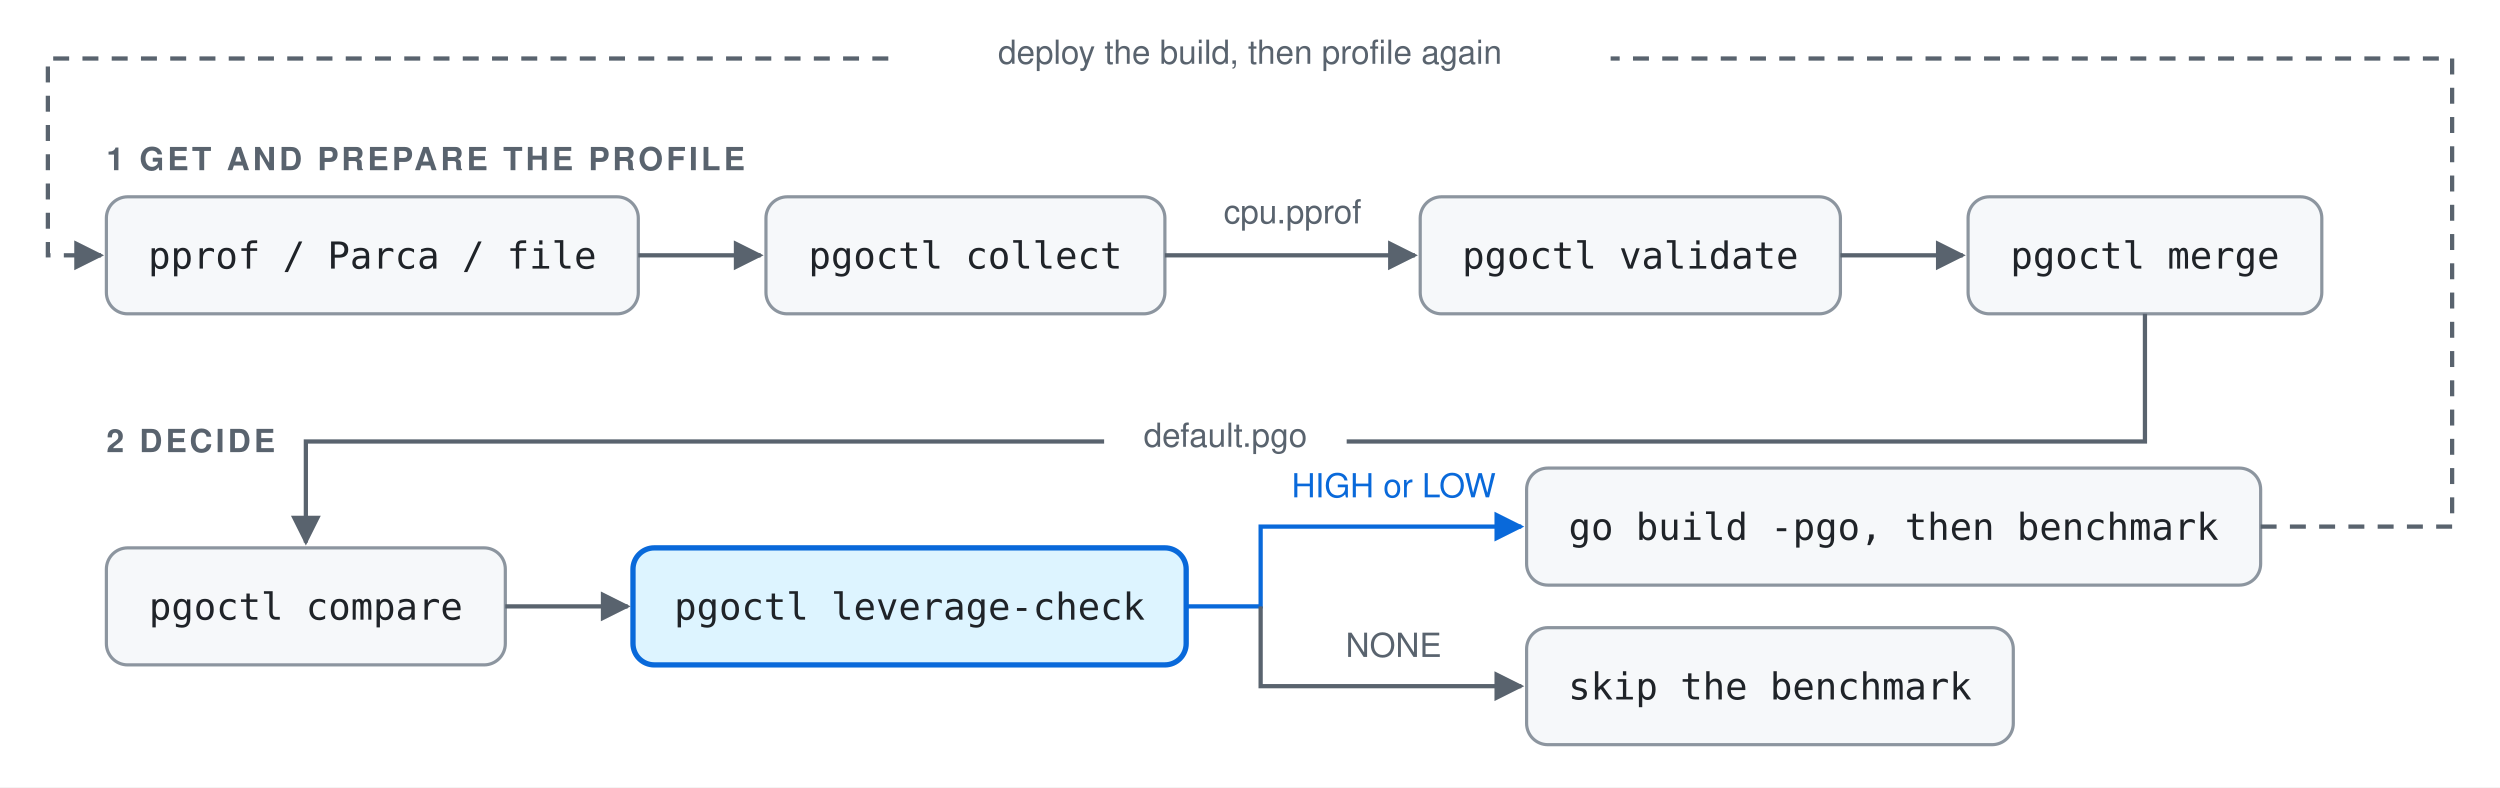
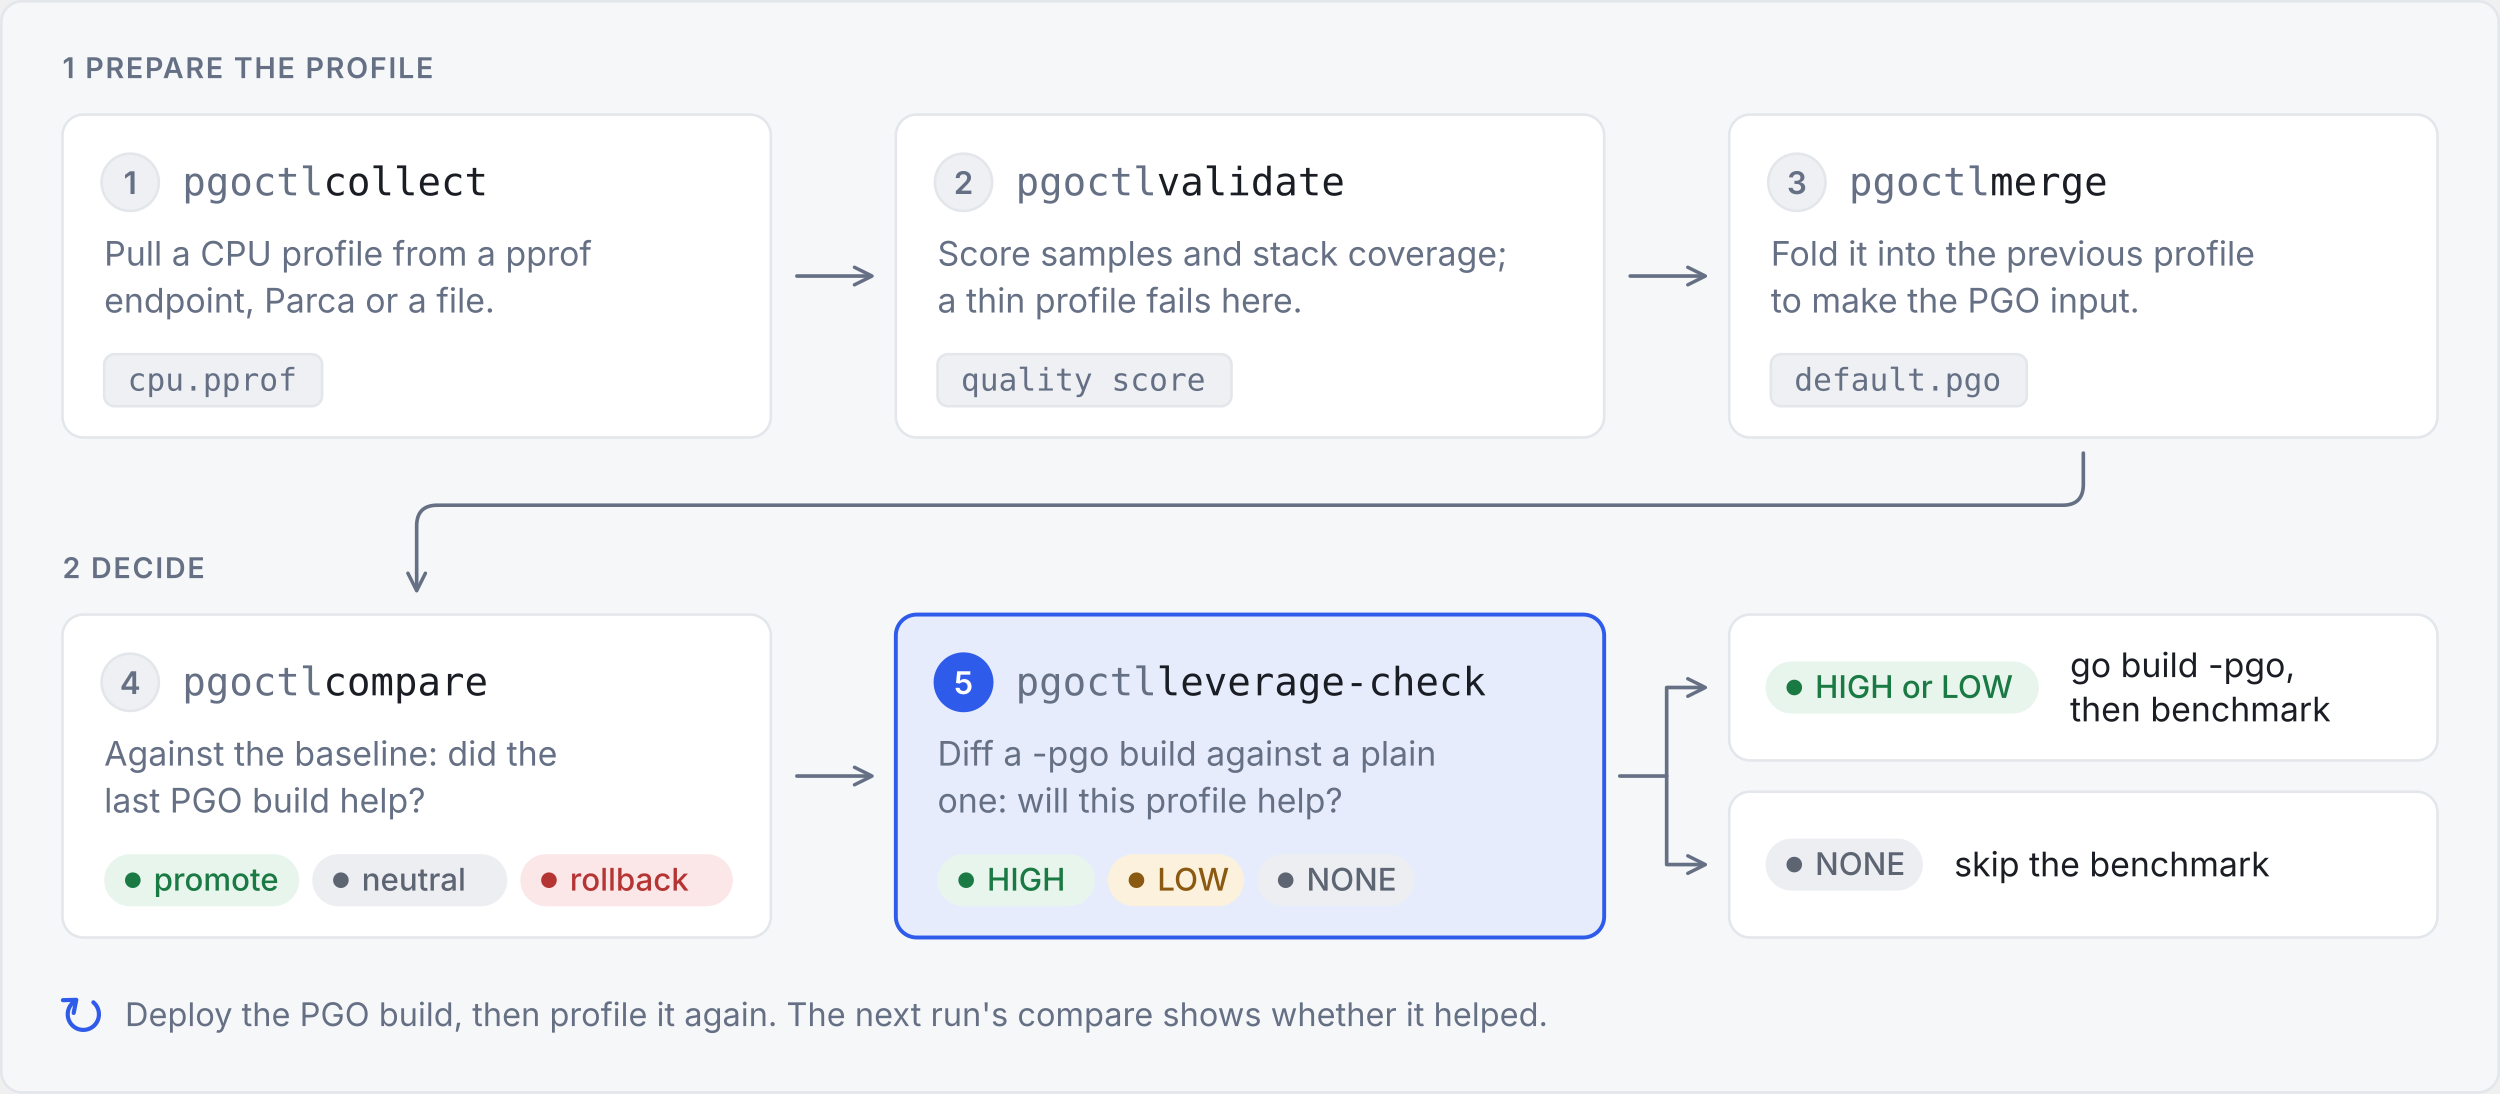
- <svg xmlns="http://www.w3.org/2000/svg" width="940" height="296" viewBox="0 0 940 296" role="img" aria-label="pgoctl pipeline">
+ <svg xmlns="http://www.w3.org/2000/svg" width="960" height="420" viewBox="0 0 960 420" role="img" aria-label="pgoctl pipeline">
  <defs>
-     <marker id="a" viewBox="0 0 10 10" refX="9" refY="5" markerWidth="7" markerHeight="7" orient="auto-start-reverse">
-       <path d="M0,0 L10,5 L0,10 z" fill="#59636e" />
-     </marker>
-     <marker id="b" viewBox="0 0 10 10" refX="9" refY="5" markerWidth="7" markerHeight="7" orient="auto-start-reverse">
-       <path d="M0,0 L10,5 L0,10 z" fill="#0969da" />
+     <marker id="m" viewBox="0 0 10 10" refX="8" refY="5" markerWidth="6" markerHeight="6" orient="auto">
+       <path d="M1,1 L9,5 L1,9" fill="none" stroke="#667085" stroke-width="1.6" stroke-linecap="round" stroke-linejoin="round" />
    </marker>
  </defs>
-   <rect width="940" height="296" fill="#ffffff" />
-   <text x="40" y="64" font-family="-apple-system,BlinkMacSystemFont,Segoe UI,Helvetica,Arial,sans-serif" font-size="12" font-weight="600" letter-spacing="1.2" fill="#59636e">1  GET AND PREPARE THE PROFILE</text>
-   <rect x="40" y="74.0" width="200" height="44" rx="8" fill="#f6f8fa" stroke="#8c959f" stroke-width="1.2" />
-   <text x="140.0" y="101" text-anchor="middle" font-family="ui-monospace,SFMono-Regular,Menlo,Consolas,monospace" font-size="14" fill="#1f2328">pprof / Parca / file</text>
-   <rect x="288" y="74.0" width="150" height="44" rx="8" fill="#f6f8fa" stroke="#8c959f" stroke-width="1.2" />
-   <text x="363.0" y="101" text-anchor="middle" font-family="ui-monospace,SFMono-Regular,Menlo,Consolas,monospace" font-size="14" fill="#1f2328">pgoctl collect</text>
-   <rect x="534" y="74.0" width="158" height="44" rx="8" fill="#f6f8fa" stroke="#8c959f" stroke-width="1.2" />
-   <text x="613.0" y="101" text-anchor="middle" font-family="ui-monospace,SFMono-Regular,Menlo,Consolas,monospace" font-size="14" fill="#1f2328">pgoctl validate</text>
-   <rect x="740" y="74.0" width="133" height="44" rx="8" fill="#f6f8fa" stroke="#8c959f" stroke-width="1.2" />
-   <text x="806.5" y="101" text-anchor="middle" font-family="ui-monospace,SFMono-Regular,Menlo,Consolas,monospace" font-size="14" fill="#1f2328">pgoctl merge</text>
-   <path d="M240,96 L286,96" fill="none" stroke="#59636e" stroke-width="1.6" marker-end="url(#a)" />
-   <path d="M438,96 L532,96" fill="none" stroke="#59636e" stroke-width="1.6" marker-end="url(#a)" />
-   <rect x="447.6" y="71" width="76.8" height="18" rx="4" fill="#ffffff" />
-   <text x="486.0" y="84" text-anchor="middle" font-family="-apple-system,BlinkMacSystemFont,Segoe UI,Helvetica,Arial,sans-serif" font-size="12.5" fill="#59636e">cpu.pprof</text>
-   <path d="M692,96 L738,96" fill="none" stroke="#59636e" stroke-width="1.6" marker-end="url(#a)" />
-   <text x="40" y="170" font-family="-apple-system,BlinkMacSystemFont,Segoe UI,Helvetica,Arial,sans-serif" font-size="12" font-weight="600" letter-spacing="1.2" fill="#59636e">2  DECIDE</text>
-   <rect x="40" y="206.0" width="150" height="44" rx="8" fill="#f6f8fa" stroke="#8c959f" stroke-width="1.2" />
-   <text x="115.0" y="233" text-anchor="middle" font-family="ui-monospace,SFMono-Regular,Menlo,Consolas,monospace" font-size="14" fill="#1f2328">pgoctl compare</text>
-   <rect x="238" y="206.0" width="208" height="44" rx="8" fill="#ddf4ff" stroke="#0969da" stroke-width="2" />
-   <text x="342.0" y="233" text-anchor="middle" font-family="ui-monospace,SFMono-Regular,Menlo,Consolas,monospace" font-size="14" fill="#1f2328">pgoctl leverage-check</text>
-   <path d="M806.5,118.0 L806.5,166.0 L115.0,166.0 L115.0,204.0" fill="none" stroke="#59636e" stroke-width="1.6" marker-end="url(#a)" />
-   <rect x="415.15" y="155.0" width="91.2" height="18" rx="4" fill="#ffffff" />
-   <text x="460.75" y="168.0" text-anchor="middle" font-family="-apple-system,BlinkMacSystemFont,Segoe UI,Helvetica,Arial,sans-serif" font-size="12.5" fill="#59636e">default.pgo</text>
-   <path d="M190,228 L236,228" fill="none" stroke="#59636e" stroke-width="1.6" marker-end="url(#a)" />
-   <rect x="574" y="176.0" width="276" height="44" rx="8" fill="#f6f8fa" stroke="#8c959f" stroke-width="1.2" />
-   <text x="712.0" y="203" text-anchor="middle" font-family="ui-monospace,SFMono-Regular,Menlo,Consolas,monospace" font-size="14" fill="#1f2328">go build -pgo, then benchmark</text>
-   <rect x="574" y="236.0" width="183" height="44" rx="8" fill="#f6f8fa" stroke="#8c959f" stroke-width="1.2" />
-   <text x="665.5" y="263" text-anchor="middle" font-family="ui-monospace,SFMono-Regular,Menlo,Consolas,monospace" font-size="14" fill="#1f2328">skip the benchmark</text>
-   <path d="M446,228 L474,228 L474,198 L572,198" fill="none" stroke="#0969da" stroke-width="1.6" marker-end="url(#b)" />
-   <path d="M474,228 L474,258 L572,258" fill="none" stroke="#59636e" stroke-width="1.6" marker-end="url(#a)" />
-   <rect x="478.4" y="174" width="91.2" height="18" rx="4" fill="#ffffff" />
-   <text x="524.0" y="187" text-anchor="middle" font-family="-apple-system,BlinkMacSystemFont,Segoe UI,Helvetica,Arial,sans-serif" font-size="12.5" fill="#0969da">HIGH or LOW</text>
-   <rect x="503.6" y="234" width="40.8" height="18" rx="4" fill="#ffffff" />
-   <text x="524.0" y="247" text-anchor="middle" font-family="-apple-system,BlinkMacSystemFont,Segoe UI,Helvetica,Arial,sans-serif" font-size="12.5" fill="#59636e">NONE</text>
-   <path d="M850,198 L922,198 L922,22 L18,22 L18,96 L38,96" fill="none" stroke="#59636e" stroke-width="1.6" stroke-dasharray="6 5" marker-end="url(#a)" />
-   <rect x="334.4" y="11" width="271.2" height="18" rx="4" fill="#ffffff" />
-   <text x="470.0" y="24" text-anchor="middle" font-family="-apple-system,BlinkMacSystemFont,Segoe UI,Helvetica,Arial,sans-serif" font-size="12.5" fill="#59636e">deploy the build, then profile again</text>
+   <rect x="0.5" y="0.5" width="959" height="419" rx="8" fill="#f6f7f9" stroke="#e3e6ea" />
+   <text x="24" y="30" font-family="Inter,-apple-system,BlinkMacSystemFont,'Segoe UI',Helvetica,Arial,sans-serif" font-size="11" font-weight="600" fill="#667085" text-anchor="start" letter-spacing="0.66">1  PREPARE THE PROFILE</text>
+   <rect x="24.0" y="44" width="272.0" height="124" rx="8" fill="#ffffff" stroke="#e3e6ea" stroke-width="1" />
+   <circle cx="50.0" cy="70" r="11" fill="#eef0f3" stroke="#e3e6ea" />
+   <text x="50.0" y="74.5" font-family="Inter,-apple-system,BlinkMacSystemFont,'Segoe UI',Helvetica,Arial,sans-serif" font-size="12" font-weight="600" fill="#667085" text-anchor="middle">1</text>
+   <text x="70.0" y="75" font-family="'JetBrains Mono',ui-monospace,SFMono-Regular,Menlo,Consolas,monospace" font-size="15" font-weight="500" fill="#1a1d23">
+     <tspan fill="#667085">pgoctl </tspan>collect</text>
+   <text x="40.0" y="102" font-family="Inter,-apple-system,BlinkMacSystemFont,'Segoe UI',Helvetica,Arial,sans-serif" font-size="13" font-weight="400" fill="#667085" text-anchor="start">Pull a CPU profile from a pprof</text>
+   <text x="40.0" y="120" font-family="Inter,-apple-system,BlinkMacSystemFont,'Segoe UI',Helvetica,Arial,sans-serif" font-size="13" font-weight="400" fill="#667085" text-anchor="start">endpoint, Parca or a file.</text>
+   <rect x="40.0" y="136" width="83.7" height="20" rx="4" fill="#eef0f3" stroke="#e3e6ea" />
+   <text x="49.0" y="150" font-family="'JetBrains Mono',ui-monospace,SFMono-Regular,Menlo,Consolas,monospace" font-size="12" font-weight="400" fill="#667085" text-anchor="start">cpu.pprof</text>
+   <rect x="344.0" y="44" width="272.0" height="124" rx="8" fill="#ffffff" stroke="#e3e6ea" stroke-width="1" />
+   <circle cx="370.0" cy="70" r="11" fill="#eef0f3" stroke="#e3e6ea" />
+   <text x="370.0" y="74.5" font-family="Inter,-apple-system,BlinkMacSystemFont,'Segoe UI',Helvetica,Arial,sans-serif" font-size="12" font-weight="600" fill="#667085" text-anchor="middle">2</text>
+   <text x="390.0" y="75" font-family="'JetBrains Mono',ui-monospace,SFMono-Regular,Menlo,Consolas,monospace" font-size="15" font-weight="500" fill="#1a1d23">
+     <tspan fill="#667085">pgoctl </tspan>validate</text>
+   <text x="360.0" y="102" font-family="Inter,-apple-system,BlinkMacSystemFont,'Segoe UI',Helvetica,Arial,sans-serif" font-size="13" font-weight="400" fill="#667085" text-anchor="start">Score samples and stack coverage;</text>
+   <text x="360.0" y="120" font-family="Inter,-apple-system,BlinkMacSystemFont,'Segoe UI',Helvetica,Arial,sans-serif" font-size="13" font-weight="400" fill="#667085" text-anchor="start">a thin profile fails here.</text>
+   <rect x="360.0" y="136" width="112.9" height="20" rx="4" fill="#eef0f3" stroke="#e3e6ea" />
+   <text x="369.0" y="150" font-family="'JetBrains Mono',ui-monospace,SFMono-Regular,Menlo,Consolas,monospace" font-size="12" font-weight="400" fill="#667085" text-anchor="start">quality score</text>
+   <rect x="664.0" y="44" width="272.0" height="124" rx="8" fill="#ffffff" stroke="#e3e6ea" stroke-width="1" />
+   <circle cx="690.0" cy="70" r="11" fill="#eef0f3" stroke="#e3e6ea" />
+   <text x="690.0" y="74.5" font-family="Inter,-apple-system,BlinkMacSystemFont,'Segoe UI',Helvetica,Arial,sans-serif" font-size="12" font-weight="600" fill="#667085" text-anchor="middle">3</text>
+   <text x="710.0" y="75" font-family="'JetBrains Mono',ui-monospace,SFMono-Regular,Menlo,Consolas,monospace" font-size="15" font-weight="500" fill="#1a1d23">
+     <tspan fill="#667085">pgoctl </tspan>merge</text>
+   <text x="680.0" y="102" font-family="Inter,-apple-system,BlinkMacSystemFont,'Segoe UI',Helvetica,Arial,sans-serif" font-size="13" font-weight="400" fill="#667085" text-anchor="start">Fold it into the previous profile</text>
+   <text x="680.0" y="120" font-family="Inter,-apple-system,BlinkMacSystemFont,'Segoe UI',Helvetica,Arial,sans-serif" font-size="13" font-weight="400" fill="#667085" text-anchor="start">to make the PGO input.</text>
+   <rect x="680.0" y="136" width="98.3" height="20" rx="4" fill="#eef0f3" stroke="#e3e6ea" />
+   <text x="689.0" y="150" font-family="'JetBrains Mono',ui-monospace,SFMono-Regular,Menlo,Consolas,monospace" font-size="12" font-weight="400" fill="#667085" text-anchor="start">default.pgo</text>
+   <path d="M306.0,106.0 L334.0,106.0" fill="none" stroke="#667085" stroke-width="1.4" stroke-linecap="round" stroke-linejoin="round" marker-end="url(#m)" />
+   <path d="M626.0,106.0 L654.0,106.0" fill="none" stroke="#667085" stroke-width="1.4" stroke-linecap="round" stroke-linejoin="round" marker-end="url(#m)" />
+   <text x="24" y="222" font-family="Inter,-apple-system,BlinkMacSystemFont,'Segoe UI',Helvetica,Arial,sans-serif" font-size="11" font-weight="600" fill="#667085" text-anchor="start" letter-spacing="0.66">2  DECIDE</text>
+   <rect x="24.0" y="236" width="272.0" height="124" rx="8" fill="#ffffff" stroke="#e3e6ea" stroke-width="1" />
+   <circle cx="50.0" cy="262" r="11" fill="#eef0f3" stroke="#e3e6ea" />
+   <text x="50.0" y="266.5" font-family="Inter,-apple-system,BlinkMacSystemFont,'Segoe UI',Helvetica,Arial,sans-serif" font-size="12" font-weight="600" fill="#667085" text-anchor="middle">4</text>
+   <text x="70.0" y="267" font-family="'JetBrains Mono',ui-monospace,SFMono-Regular,Menlo,Consolas,monospace" font-size="15" font-weight="500" fill="#1a1d23">
+     <tspan fill="#667085">pgoctl </tspan>compare</text>
+   <text x="40.0" y="294" font-family="Inter,-apple-system,BlinkMacSystemFont,'Segoe UI',Helvetica,Arial,sans-serif" font-size="13" font-weight="400" fill="#667085" text-anchor="start">Against the baseline: did the</text>
+   <text x="40.0" y="312" font-family="Inter,-apple-system,BlinkMacSystemFont,'Segoe UI',Helvetica,Arial,sans-serif" font-size="13" font-weight="400" fill="#667085" text-anchor="start">last PGO build help?</text>
+   <rect x="40.0" y="328" width="74.9" height="20" rx="10" fill="#e7f5ec" />
+   <circle cx="51.0" cy="338" r="3" fill="#1b7a43" />
+   <text x="59.0" y="342" font-family="Inter,-apple-system,BlinkMacSystemFont,'Segoe UI',Helvetica,Arial,sans-serif" font-size="12" font-weight="500" fill="#1b7a43" text-anchor="start">promote</text>
+   <rect x="119.9" y="328" width="74.9" height="20" rx="10" fill="#eceef2" />
+   <circle cx="130.9" cy="338" r="3" fill="#5d6573" />
+   <text x="138.9" y="342" font-family="Inter,-apple-system,BlinkMacSystemFont,'Segoe UI',Helvetica,Arial,sans-serif" font-size="12" font-weight="500" fill="#5d6573" text-anchor="start">neutral</text>
+   <rect x="199.8" y="328" width="81.6" height="20" rx="10" fill="#fbe7e7" />
+   <circle cx="210.8" cy="338" r="3" fill="#b53434" />
+   <text x="218.8" y="342" font-family="Inter,-apple-system,BlinkMacSystemFont,'Segoe UI',Helvetica,Arial,sans-serif" font-size="12" font-weight="500" fill="#b53434" text-anchor="start">rollback</text>
+   <rect x="344.0" y="236" width="272.0" height="124" rx="8" fill="#e6ecfc" stroke="#2f5bea" stroke-width="1.5" />
+   <circle cx="370.0" cy="262" r="11" fill="#2f5bea" stroke="#2f5bea" />
+   <text x="370.0" y="266.5" font-family="Inter,-apple-system,BlinkMacSystemFont,'Segoe UI',Helvetica,Arial,sans-serif" font-size="12" font-weight="600" fill="#ffffff" text-anchor="middle">5</text>
+   <text x="390.0" y="267" font-family="'JetBrains Mono',ui-monospace,SFMono-Regular,Menlo,Consolas,monospace" font-size="15" font-weight="500" fill="#1a1d23">
+     <tspan fill="#667085">pgoctl </tspan>leverage-check</text>
+   <text x="360.0" y="294" font-family="Inter,-apple-system,BlinkMacSystemFont,'Segoe UI',Helvetica,Arial,sans-serif" font-size="13" font-weight="400" fill="#667085" text-anchor="start">Diff a -pgo build against a plain</text>
+   <text x="360.0" y="312" font-family="Inter,-apple-system,BlinkMacSystemFont,'Segoe UI',Helvetica,Arial,sans-serif" font-size="13" font-weight="400" fill="#667085" text-anchor="start">one: will this profile help?</text>
+   <rect x="360.0" y="328" width="60.4" height="20" rx="10" fill="#e7f5ec" />
+   <circle cx="371.0" cy="338" r="3" fill="#1b7a43" />
+   <text x="379.0" y="342" font-family="Inter,-apple-system,BlinkMacSystemFont,'Segoe UI',Helvetica,Arial,sans-serif" font-size="12" font-weight="500" fill="#1b7a43" text-anchor="start">HIGH</text>
+   <rect x="425.4" y="328" width="52.3" height="20" rx="10" fill="#fbf1dc" />
+   <circle cx="436.4" cy="338" r="3" fill="#8a5a12" />
+   <text x="444.4" y="342" font-family="Inter,-apple-system,BlinkMacSystemFont,'Segoe UI',Helvetica,Arial,sans-serif" font-size="12" font-weight="500" fill="#8a5a12" text-anchor="start">LOW</text>
+   <rect x="482.7" y="328" width="60.4" height="20" rx="10" fill="#eceef2" />
+   <circle cx="493.7" cy="338" r="3" fill="#5d6573" />
+   <text x="501.7" y="342" font-family="Inter,-apple-system,BlinkMacSystemFont,'Segoe UI',Helvetica,Arial,sans-serif" font-size="12" font-weight="500" fill="#5d6573" text-anchor="start">NONE</text>
+   <path d="M306.0,298.0 L334.0,298.0" fill="none" stroke="#667085" stroke-width="1.4" stroke-linecap="round" stroke-linejoin="round" marker-end="url(#m)" />
+   <path d="M800.0,174 L800.0,186 Q800.0,194 792.0,194 L168.0,194 Q160.0,194 160.0,202 L160.0,226" fill="none" stroke="#667085" stroke-width="1.4" stroke-linecap="round" marker-end="url(#m)" />
+   <rect x="664.0" y="236" width="272.0" height="56" rx="8" fill="#ffffff" stroke="#e3e6ea" />
+   <rect x="678.0" y="254.0" width="104.9" height="20" rx="10" fill="#e7f5ec" />
+   <circle cx="689.0" cy="264.0" r="3" fill="#1b7a43" />
+   <text x="697.0" y="268.0" font-family="Inter,-apple-system,BlinkMacSystemFont,'Segoe UI',Helvetica,Arial,sans-serif" font-size="12" font-weight="500" fill="#1b7a43" text-anchor="start">HIGH or LOW</text>
+   <text x="794.9" y="260.0" font-family="Inter,-apple-system,BlinkMacSystemFont,'Segoe UI',Helvetica,Arial,sans-serif" font-size="13" font-weight="400" fill="#1a1d23" text-anchor="start">go build -pgo,</text>
+   <text x="794.9" y="277.0" font-family="Inter,-apple-system,BlinkMacSystemFont,'Segoe UI',Helvetica,Arial,sans-serif" font-size="13" font-weight="400" fill="#1a1d23" text-anchor="start">then benchmark</text>
+   <rect x="664.0" y="304" width="272.0" height="56" rx="8" fill="#ffffff" stroke="#e3e6ea" />
+   <rect x="678.0" y="322.0" width="60.4" height="20" rx="10" fill="#eceef2" />
+   <circle cx="689.0" cy="332.0" r="3" fill="#5d6573" />
+   <text x="697.0" y="336.0" font-family="Inter,-apple-system,BlinkMacSystemFont,'Segoe UI',Helvetica,Arial,sans-serif" font-size="12" font-weight="500" fill="#5d6573" text-anchor="start">NONE</text>
+   <text x="750.4" y="336.5" font-family="Inter,-apple-system,BlinkMacSystemFont,'Segoe UI',Helvetica,Arial,sans-serif" font-size="13" font-weight="400" fill="#1a1d23" text-anchor="start">skip the benchmark</text>
+   <path d="M622.0,298.0 L640.0,298.0 L640.0,264.0 L654.0,264.0" fill="none" stroke="#667085" stroke-width="1.4" stroke-linecap="round" stroke-linejoin="round" marker-end="url(#m)" />
+   <path d="M640.0,298.0 L640.0,332.0 L654.0,332.0" fill="none" stroke="#667085" stroke-width="1.4" stroke-linecap="round" stroke-linejoin="round" marker-end="url(#m)" />
+   <path d="M35.86,384.90 A6,6 0 1,1 28.14,384.90" fill="none" stroke="#2f5bea" stroke-width="1.6" stroke-linecap="round" />
+   <path d="M28.29,388.96 L29.29,383.94 L24.17,384.06" fill="none" stroke="#2f5bea" stroke-width="1.6" stroke-linecap="round" stroke-linejoin="round" />
+   <text x="48" y="394" font-family="Inter,-apple-system,BlinkMacSystemFont,'Segoe UI',Helvetica,Arial,sans-serif" font-size="12.5" font-weight="400" fill="#667085" text-anchor="start">Deploy the PGO build, then profile it again. The next run's compare shows whether it helped.</text>
</svg>
